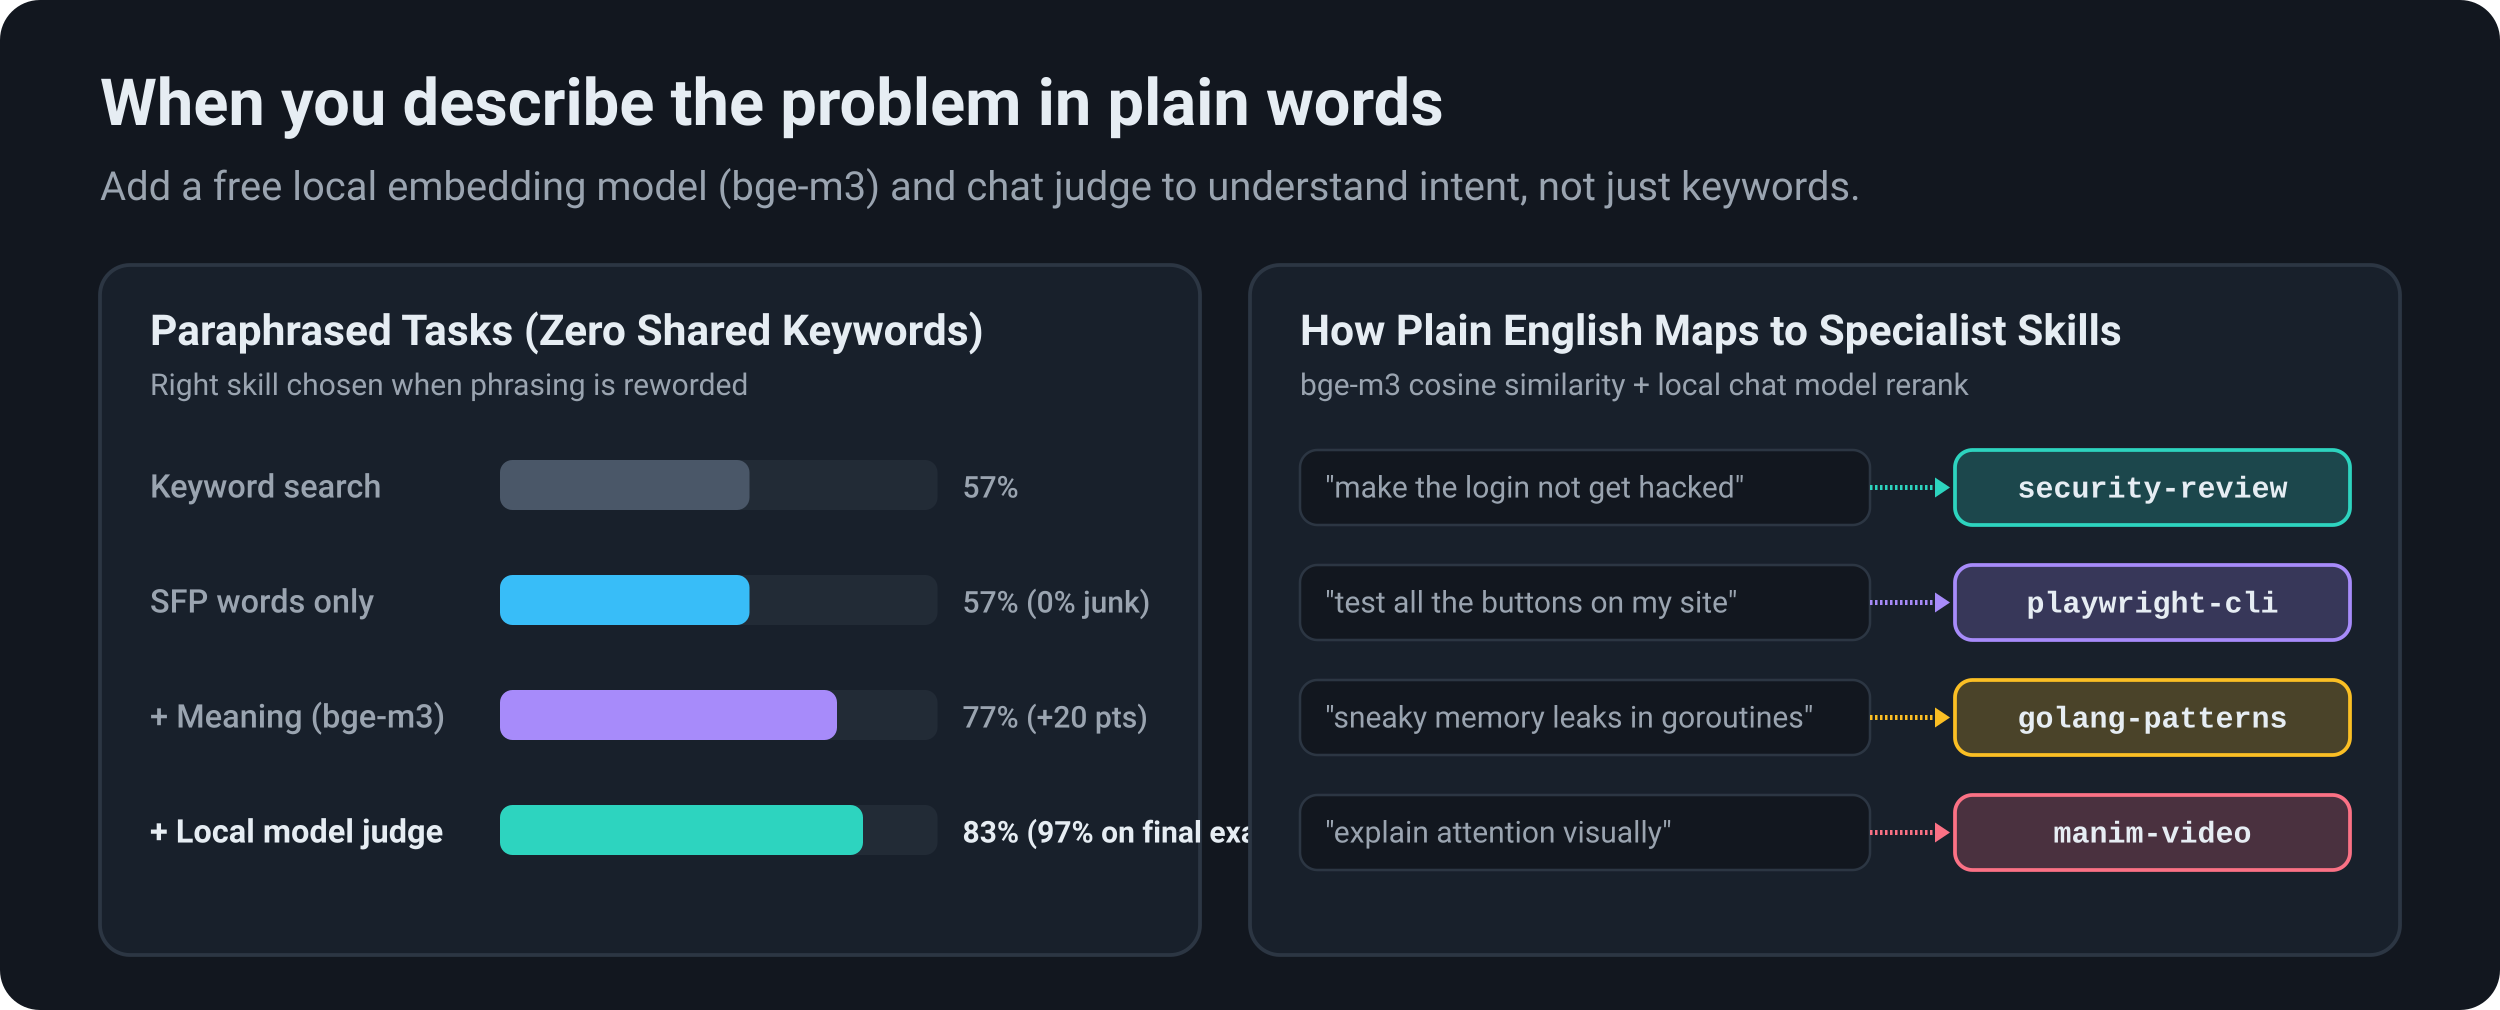
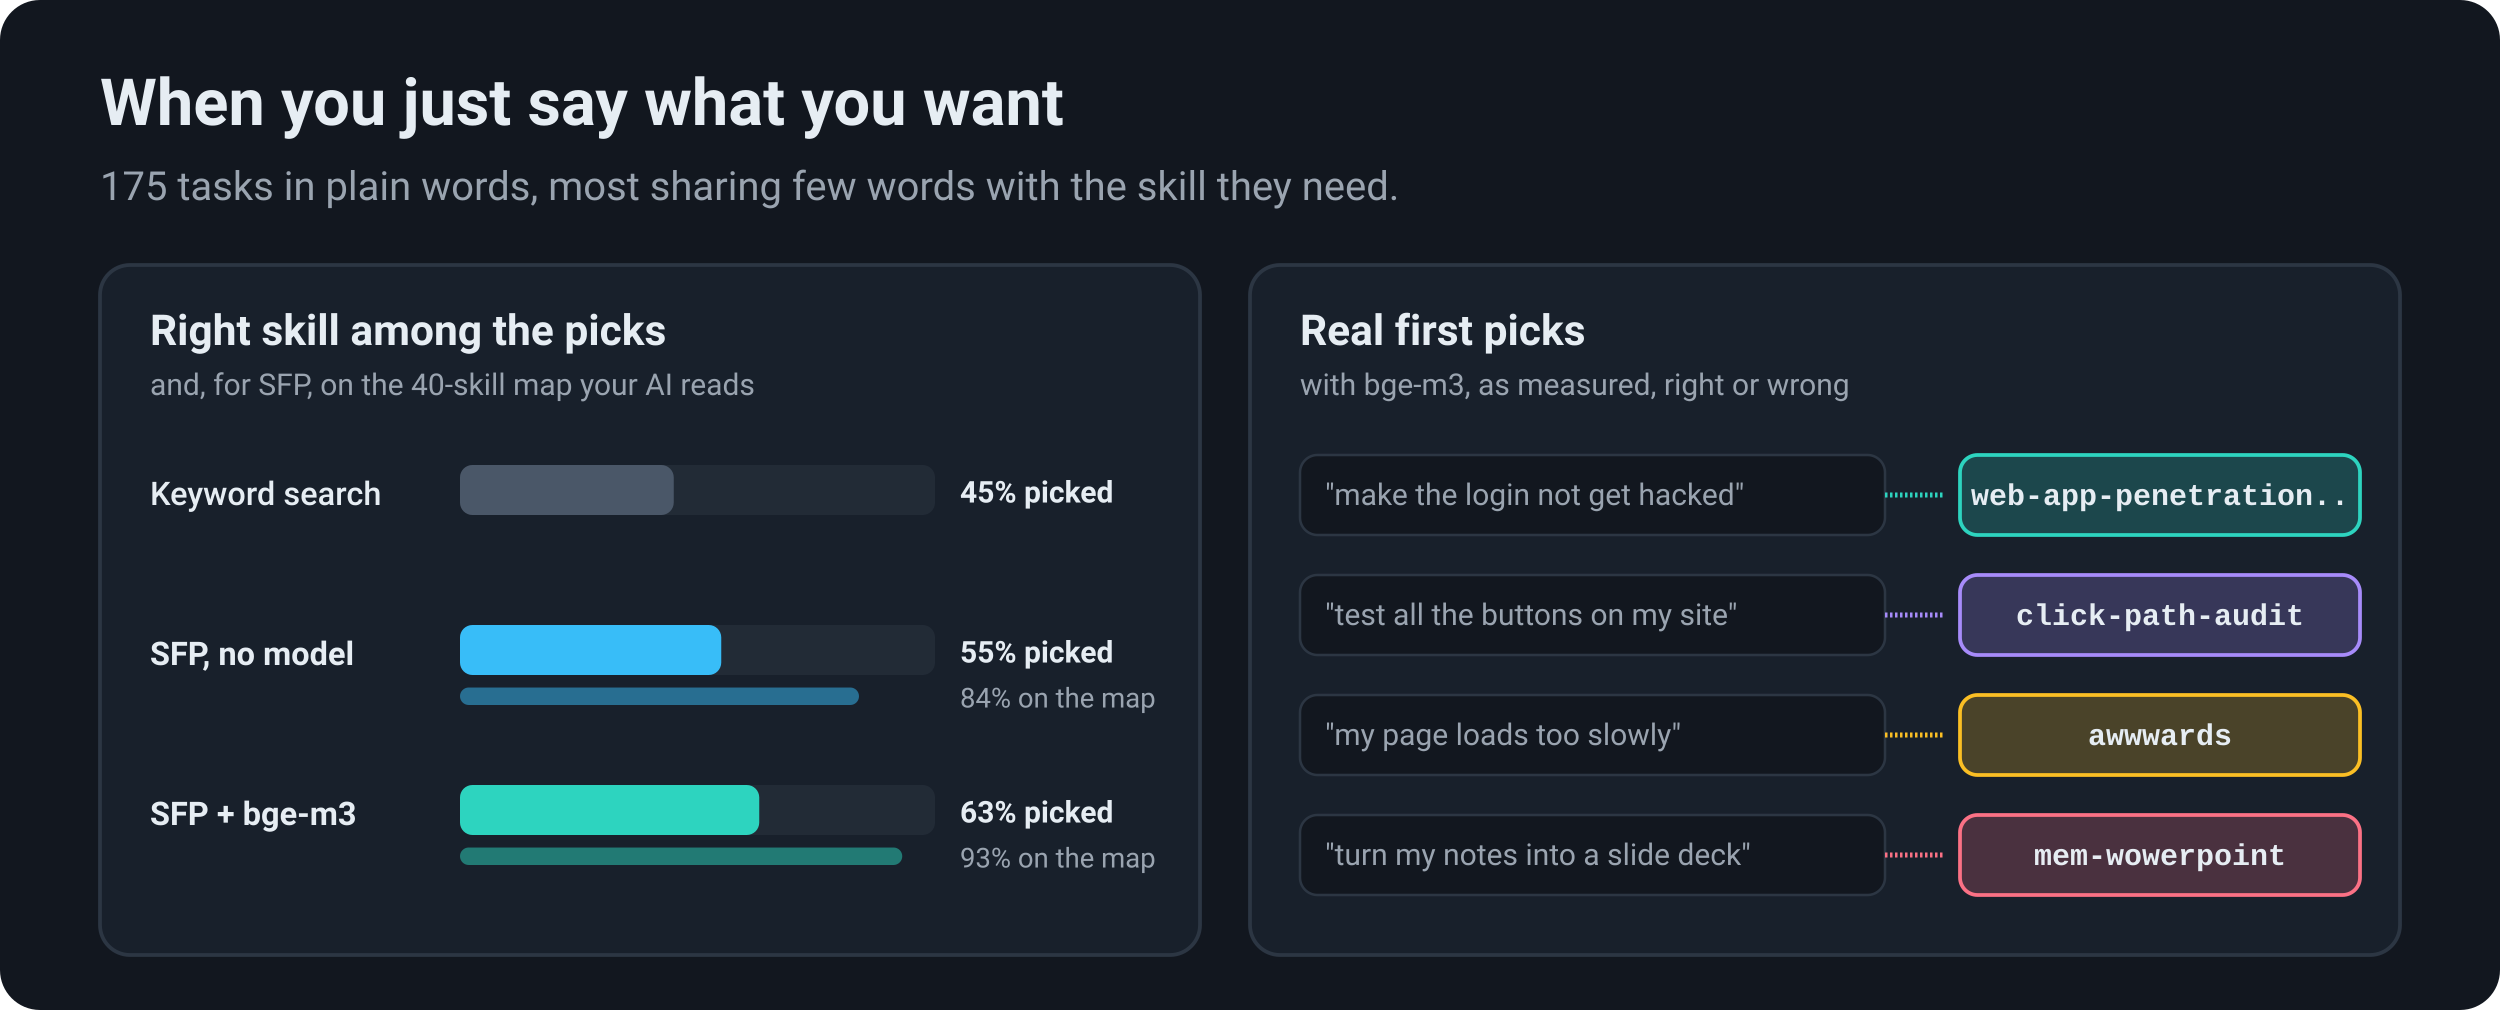
<svg xmlns="http://www.w3.org/2000/svg" width="1000" height="404" viewBox="0 0 1000 404" role="img" aria-labelledby="t d">
  <style>
text{font-family:ui-sans-serif, system-ui, -apple-system, 'Segoe UI', Roboto, 'Helvetica Neue', Arial, sans-serif}
.mono{font-family:ui-monospace, SFMono-Regular, 'SF Mono', Menlo, Consolas, 'Liberation Mono', monospace}
.draw{stroke-dasharray:1;stroke-dashoffset:0;animation:draw 1.1s cubic-bezier(.23,1,.32,1) both}
.rise{animation:rise .7s cubic-bezier(.23,1,.32,1) both}
.fade{animation:fade .8s ease-out both}
.grow{transform-box:fill-box;transform-origin:left center;animation:grow 1.1s cubic-bezier(.23,1,.32,1) both}
.pop{transform-box:fill-box;transform-origin:center;animation:pop .5s cubic-bezier(.23,1,.32,1) both}
.glow{animation:glow 2.6s ease-in-out infinite}
.blink{animation:blink 1s steps(1) infinite}
@keyframes draw{from{stroke-dashoffset:1}to{stroke-dashoffset:0}}
@keyframes rise{from{opacity:0;transform:translateY(10px)}to{opacity:1;transform:none}}
@keyframes fade{from{opacity:0}to{opacity:1}}
@keyframes grow{from{transform:scaleX(0)}to{transform:scaleX(1)}}
@keyframes pop{from{opacity:0;transform:scale(.6)}to{opacity:1;transform:scale(1)}}
@keyframes glow{0%,100%{opacity:.45}50%{opacity:1}}
@keyframes blink{0%{opacity:1}50%{opacity:0}}
@media (prefers-reduced-motion:reduce){*{animation:none!important}.pulse,.cover{display:none}}
</style>
  <rect width="1000" height="404" rx="16" fill="#12171f" />
-   <text x="40" y="50" font-size="26" font-weight="700" fill="#e6edf3" text-anchor="start" class="rise">When you describe the problem in plain words</text>
-   <text x="40" y="80" font-size="16" font-weight="400" fill="#9aa4b0" text-anchor="start" class="rise" style="animation-delay:0.10s">Add a free local embedding model (bge-m3) and chat judge to understand intent, not just keywords.</text>
+   <text x="40" y="50" font-size="26" font-weight="700" fill="#e6edf3" text-anchor="start" class="rise">When you just say what you want</text>
+   <text x="40" y="80" font-size="16" font-weight="400" fill="#9aa4b0" text-anchor="start" class="rise" style="animation-delay:0.10s">175 tasks in plain words, most sharing few words with the skill they need.</text>
  <g class="rise" style="animation-delay:0.15s">
    <rect x="40" y="106" width="440" height="276" rx="12" fill="#18202b" stroke="#2c3643" stroke-width="1.5" />
-     <text x="60" y="138" font-size="17" font-weight="700" fill="#e6edf3" text-anchor="start">Paraphrased Tasks (Zero Shared Keywords)</text>
-     <text x="60" y="158" font-size="12" font-weight="400" fill="#9aa4b0" text-anchor="start">Right skill chosen when phrasing is reworded</text>
+     <text x="60" y="138" font-size="17" font-weight="700" fill="#e6edf3" text-anchor="start">Right skill among the picks</text>
+     <text x="60" y="158" font-size="12" font-weight="400" fill="#9aa4b0" text-anchor="start">and, for SFP, on the 40-skill map your AI reads</text>
  </g>
-   <text x="60" y="199" font-size="13" font-weight="500" fill="#9aa4b0" text-anchor="start" class="fade" style="animation-delay:0.30s">Keyword search</text>
-   <rect x="200" y="184" width="175" height="20" rx="5" fill="#2c3643" fill-opacity=".5" />
-   <rect class="grow" x="200" y="184" width="99.8" height="20" rx="5" fill="#4a5768" style="animation-delay:0.50s" />
-   <text x="385" y="199" font-size="12" font-weight="500" fill="#9aa4b0" text-anchor="start" class="fade" style="animation-delay:0.90s">57%</text>
-   <text x="60" y="245" font-size="13" font-weight="500" fill="#9aa4b0" text-anchor="start" class="fade" style="animation-delay:0.40s">SFP words only</text>
-   <rect x="200" y="230" width="175" height="20" rx="5" fill="#2c3643" fill-opacity=".5" />
-   <rect class="grow" x="200" y="230" width="99.8" height="20" rx="5" fill="#38bdf8" style="animation-delay:0.64s" />
-   <text x="385" y="245" font-size="12" font-weight="500" fill="#9aa4b0" text-anchor="start" class="fade" style="animation-delay:1.00s">57% (0% junk)</text>
-   <text x="60" y="291" font-size="13" font-weight="500" fill="#9aa4b0" text-anchor="start" class="fade" style="animation-delay:0.50s">+ Meaning (bge-m3)</text>
-   <rect x="200" y="276" width="175" height="20" rx="5" fill="#2c3643" fill-opacity=".5" />
-   <rect class="grow" x="200" y="276" width="134.8" height="20" rx="5" fill="#a78bfa" style="animation-delay:0.78s" />
-   <text x="385" y="291" font-size="12" font-weight="500" fill="#9aa4b0" text-anchor="start" class="fade" style="animation-delay:1.10s">77% (+20 pts)</text>
-   <text x="60" y="337" font-size="13" font-weight="700" fill="#e6edf3" text-anchor="start" class="fade" style="animation-delay:0.60s">+ Local model judge</text>
-   <rect x="200" y="322" width="175" height="20" rx="5" fill="#2c3643" fill-opacity=".5" />
-   <rect class="grow" x="200" y="322" width="145.2" height="20" rx="5" fill="#2dd4bf" style="animation-delay:0.92s" />
-   <text x="385" y="337" font-size="12" font-weight="700" fill="#e6edf3" text-anchor="start" class="fade" style="animation-delay:1.20s">83% (97% on final exam)</text>
+   <text x="60" y="202" font-size="13" font-weight="500" fill="#e6edf3" text-anchor="start" class="fade" style="animation-delay:0.30s">Keyword search</text>
+   <rect x="184" y="186" width="190" height="20" rx="5" fill="#2c3643" fill-opacity=".5" />
+   <rect class="grow" x="184" y="186" width="85.5" height="20" rx="5" fill="#4a5768" style="animation-delay:0.50s" />
+   <text x="384" y="201" font-size="12" font-weight="700" fill="#e6edf3" text-anchor="start" class="fade" style="animation-delay:0.90s">45% picked</text>
+   <text x="60" y="266" font-size="13" font-weight="700" fill="#e6edf3" text-anchor="start" class="fade" style="animation-delay:0.40s">SFP, no model</text>
+   <rect x="184" y="250" width="190" height="20" rx="5" fill="#2c3643" fill-opacity=".5" />
+   <rect class="grow" x="184" y="250" width="104.5" height="20" rx="5" fill="#38bdf8" style="animation-delay:0.64s" />
+   <text x="384" y="265" font-size="12" font-weight="700" fill="#e6edf3" text-anchor="start" class="fade" style="animation-delay:1.00s">55% picked</text>
+   <rect class="grow" x="184" y="275" width="159.6" height="7" rx="3.5" fill="#38bdf8" fill-opacity=".5" style="animation-delay:0.84s" />
+   <text x="384" y="283" font-size="11" font-weight="400" fill="#9aa4b0" text-anchor="start" class="fade" style="animation-delay:1.10s">84% on the map</text>
+   <text x="60" y="330" font-size="13" font-weight="700" fill="#e6edf3" text-anchor="start" class="fade" style="animation-delay:0.50s">SFP + bge-m3</text>
+   <rect x="184" y="314" width="190" height="20" rx="5" fill="#2c3643" fill-opacity=".5" />
+   <rect class="grow" x="184" y="314" width="119.7" height="20" rx="5" fill="#2dd4bf" style="animation-delay:0.78s" />
+   <text x="384" y="329" font-size="12" font-weight="700" fill="#e6edf3" text-anchor="start" class="fade" style="animation-delay:1.10s">63% picked</text>
+   <rect class="grow" x="184" y="339" width="176.9" height="7" rx="3.5" fill="#2dd4bf" fill-opacity=".5" style="animation-delay:0.98s" />
+   <text x="384" y="347" font-size="11" font-weight="400" fill="#9aa4b0" text-anchor="start" class="fade" style="animation-delay:1.20s">93% on the map</text>
  <g class="rise" style="animation-delay:0.25s">
    <rect x="500" y="106" width="460" height="276" rx="12" fill="#18202b" stroke="#2c3643" stroke-width="1.5" />
-     <text x="520" y="138" font-size="17" font-weight="700" fill="#e6edf3" text-anchor="start">How Plain English Maps to Specialist Skills</text>
-     <text x="520" y="158" font-size="12" font-weight="400" fill="#9aa4b0" text-anchor="start">bge-m3 cosine similarity + local chat model rerank</text>
+     <text x="520" y="138" font-size="17" font-weight="700" fill="#e6edf3" text-anchor="start">Real first picks</text>
+     <text x="520" y="158" font-size="12" font-weight="400" fill="#9aa4b0" text-anchor="start">with bge-m3, as measured, right or wrong</text>
  </g>
  <g class="rise" style="animation-delay:0.45s">
-     <rect x="520" y="180" width="228" height="30" rx="7" fill="#12171f" stroke="#2c3643" stroke-width="1" />
-     <text x="530" y="199" font-size="12" font-weight="400" fill="#9aa4b0" text-anchor="start">"make the login not get hacked"</text>
-     <rect x="782" y="180" width="158" height="30" rx="7" fill="#2dd4bf" fill-opacity="0.22" stroke="#2dd4bf" stroke-width="1.5" />
-     <text x="861" y="199" font-size="12" font-weight="700" fill="#e6edf3" text-anchor="middle" class="mono">security-review</text>
+     <rect x="520" y="182" width="234" height="32" rx="7" fill="#12171f" stroke="#2c3643" />
+     <text x="530" y="202" font-size="12" font-weight="400" fill="#9aa4b0" text-anchor="start">"make the login not get hacked"</text>
+     <rect x="784" y="182" width="160" height="32" rx="7" fill="#2dd4bf" fill-opacity="0.22" stroke="#2dd4bf" stroke-width="1.5" />
+     <text x="864" y="202" font-size="12" font-weight="700" fill="#e6edf3" text-anchor="middle" class="mono">web-app-penetration..</text>
  </g>
-   <path class="draw" pathLength="1" d="M748 195 H776" stroke="#2dd4bf" stroke-width="2" fill="none" style="animation-delay:0.70s" />
-   <path class="fade" d="M780 195 l-6 -4 v8 z" fill="#2dd4bf" style="animation-delay:1.00s" />
+   <path class="draw" pathLength="1" d="M754 198 H778" stroke="#2dd4bf" stroke-width="2" fill="none" style="animation-delay:0.70s" />
  <circle class="pulse" r="4" fill="#2dd4bf" opacity="0">
-     <animateMotion path="M748 195 H776" dur="1.8s" begin="1.5s" repeatCount="indefinite" />
+     <animateMotion path="M754 198 H778" dur="1.8s" begin="1.5s" repeatCount="indefinite" />
    <animate attributeName="opacity" values="0;1;1;0" keyTimes="0;.1;.85;1" dur="1.8s" begin="1.5s" repeatCount="indefinite" />
  </circle>
  <g class="rise" style="animation-delay:0.59s">
-     <rect x="520" y="226" width="228" height="30" rx="7" fill="#12171f" stroke="#2c3643" stroke-width="1" />
-     <text x="530" y="245" font-size="12" font-weight="400" fill="#9aa4b0" text-anchor="start">"test all the buttons on my site"</text>
-     <rect x="782" y="226" width="158" height="30" rx="7" fill="#a78bfa" fill-opacity="0.22" stroke="#a78bfa" stroke-width="1.5" />
-     <text x="861" y="245" font-size="12" font-weight="700" fill="#e6edf3" text-anchor="middle" class="mono">playwright-cli</text>
+     <rect x="520" y="230" width="234" height="32" rx="7" fill="#12171f" stroke="#2c3643" />
+     <text x="530" y="250" font-size="12" font-weight="400" fill="#9aa4b0" text-anchor="start">"test all the buttons on my site"</text>
+     <rect x="784" y="230" width="160" height="32" rx="7" fill="#a78bfa" fill-opacity="0.22" stroke="#a78bfa" stroke-width="1.5" />
+     <text x="864" y="250" font-size="12" font-weight="700" fill="#e6edf3" text-anchor="middle" class="mono">click-path-audit</text>
  </g>
-   <path class="draw" pathLength="1" d="M748 241 H776" stroke="#a78bfa" stroke-width="2" fill="none" style="animation-delay:0.84s" />
-   <path class="fade" d="M780 241 l-6 -4 v8 z" fill="#a78bfa" style="animation-delay:1.14s" />
+   <path class="draw" pathLength="1" d="M754 246 H778" stroke="#a78bfa" stroke-width="2" fill="none" style="animation-delay:0.84s" />
  <circle class="pulse" r="4" fill="#a78bfa" opacity="0">
-     <animateMotion path="M748 241 H776" dur="1.8s" begin="1.8s" repeatCount="indefinite" />
+     <animateMotion path="M754 246 H778" dur="1.8s" begin="1.8s" repeatCount="indefinite" />
    <animate attributeName="opacity" values="0;1;1;0" keyTimes="0;.1;.85;1" dur="1.8s" begin="1.8s" repeatCount="indefinite" />
  </circle>
  <g class="rise" style="animation-delay:0.73s">
-     <rect x="520" y="272" width="228" height="30" rx="7" fill="#12171f" stroke="#2c3643" stroke-width="1" />
-     <text x="530" y="291" font-size="12" font-weight="400" fill="#9aa4b0" text-anchor="start">"sneaky memory leaks in goroutines"</text>
-     <rect x="782" y="272" width="158" height="30" rx="7" fill="#fbbf24" fill-opacity="0.22" stroke="#fbbf24" stroke-width="1.5" />
-     <text x="861" y="291" font-size="12" font-weight="700" fill="#e6edf3" text-anchor="middle" class="mono">golang-patterns</text>
+     <rect x="520" y="278" width="234" height="32" rx="7" fill="#12171f" stroke="#2c3643" />
+     <text x="530" y="298" font-size="12" font-weight="400" fill="#9aa4b0" text-anchor="start">"my page loads too slowly"</text>
+     <rect x="784" y="278" width="160" height="32" rx="7" fill="#fbbf24" fill-opacity="0.22" stroke="#fbbf24" stroke-width="1.5" />
+     <text x="864" y="298" font-size="12" font-weight="700" fill="#e6edf3" text-anchor="middle" class="mono">awwwards</text>
  </g>
-   <path class="draw" pathLength="1" d="M748 287 H776" stroke="#fbbf24" stroke-width="2" fill="none" style="animation-delay:0.98s" />
-   <path class="fade" d="M780 287 l-6 -4 v8 z" fill="#fbbf24" style="animation-delay:1.28s" />
+   <path class="draw" pathLength="1" d="M754 294 H778" stroke="#fbbf24" stroke-width="2" fill="none" style="animation-delay:0.98s" />
  <circle class="pulse" r="4" fill="#fbbf24" opacity="0">
-     <animateMotion path="M748 287 H776" dur="1.8s" begin="2.1s" repeatCount="indefinite" />
+     <animateMotion path="M754 294 H778" dur="1.8s" begin="2.1s" repeatCount="indefinite" />
    <animate attributeName="opacity" values="0;1;1;0" keyTimes="0;.1;.85;1" dur="1.8s" begin="2.1s" repeatCount="indefinite" />
  </circle>
  <g class="rise" style="animation-delay:0.87s">
-     <rect x="520" y="318" width="228" height="30" rx="7" fill="#12171f" stroke="#2c3643" stroke-width="1" />
-     <text x="530" y="337" font-size="12" font-weight="400" fill="#9aa4b0" text-anchor="start">"explain attention visually"</text>
-     <rect x="782" y="318" width="158" height="30" rx="7" fill="#fb7185" fill-opacity="0.22" stroke="#fb7185" stroke-width="1.5" />
-     <text x="861" y="337" font-size="12" font-weight="700" fill="#e6edf3" text-anchor="middle" class="mono">manim-video</text>
+     <rect x="520" y="326" width="234" height="32" rx="7" fill="#12171f" stroke="#2c3643" />
+     <text x="530" y="346" font-size="12" font-weight="400" fill="#9aa4b0" text-anchor="start">"turn my notes into a slide deck"</text>
+     <rect x="784" y="326" width="160" height="32" rx="7" fill="#fb7185" fill-opacity="0.22" stroke="#fb7185" stroke-width="1.5" />
+     <text x="864" y="346" font-size="12" font-weight="700" fill="#e6edf3" text-anchor="middle" class="mono">mem-wowerpoint</text>
  </g>
-   <path class="draw" pathLength="1" d="M748 333 H776" stroke="#fb7185" stroke-width="2" fill="none" style="animation-delay:1.12s" />
-   <path class="fade" d="M780 333 l-6 -4 v8 z" fill="#fb7185" style="animation-delay:1.42s" />
+   <path class="draw" pathLength="1" d="M754 342 H778" stroke="#fb7185" stroke-width="2" fill="none" style="animation-delay:1.12s" />
  <circle class="pulse" r="4" fill="#fb7185" opacity="0">
-     <animateMotion path="M748 333 H776" dur="1.8s" begin="2.4s" repeatCount="indefinite" />
+     <animateMotion path="M754 342 H778" dur="1.8s" begin="2.4s" repeatCount="indefinite" />
    <animate attributeName="opacity" values="0;1;1;0" keyTimes="0;.1;.85;1" dur="1.8s" begin="2.4s" repeatCount="indefinite" />
  </circle>
</svg>
